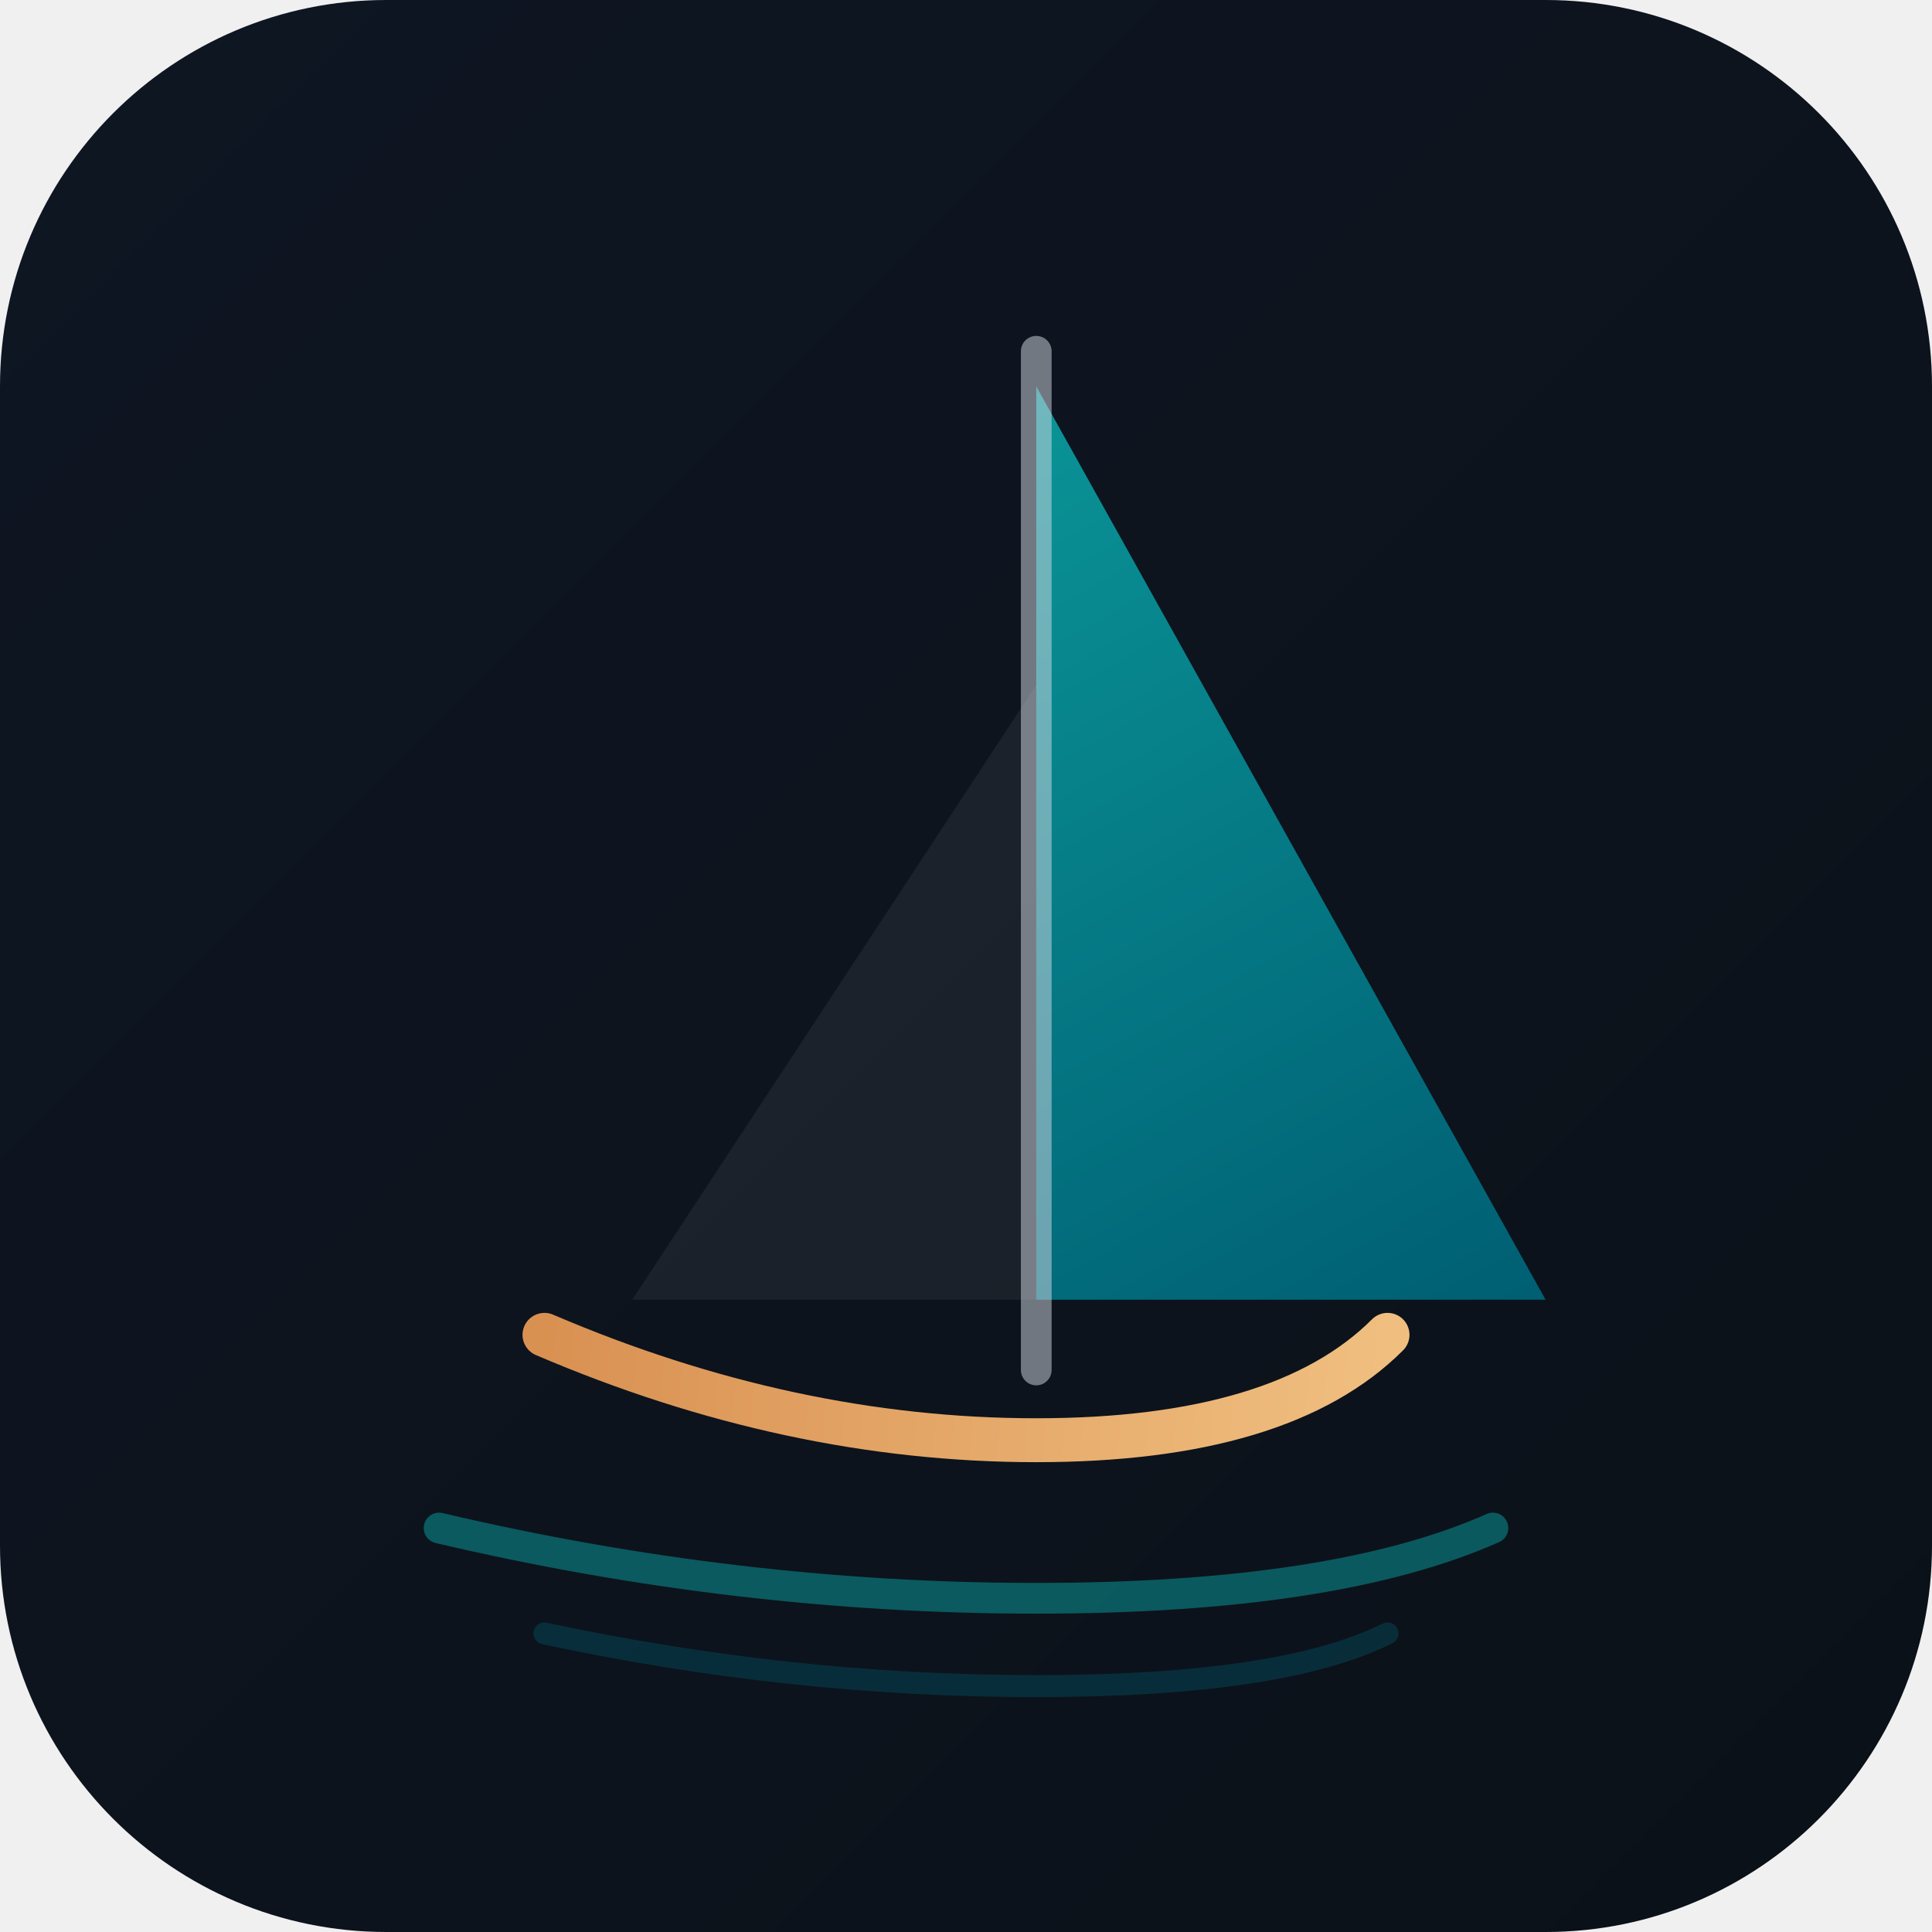
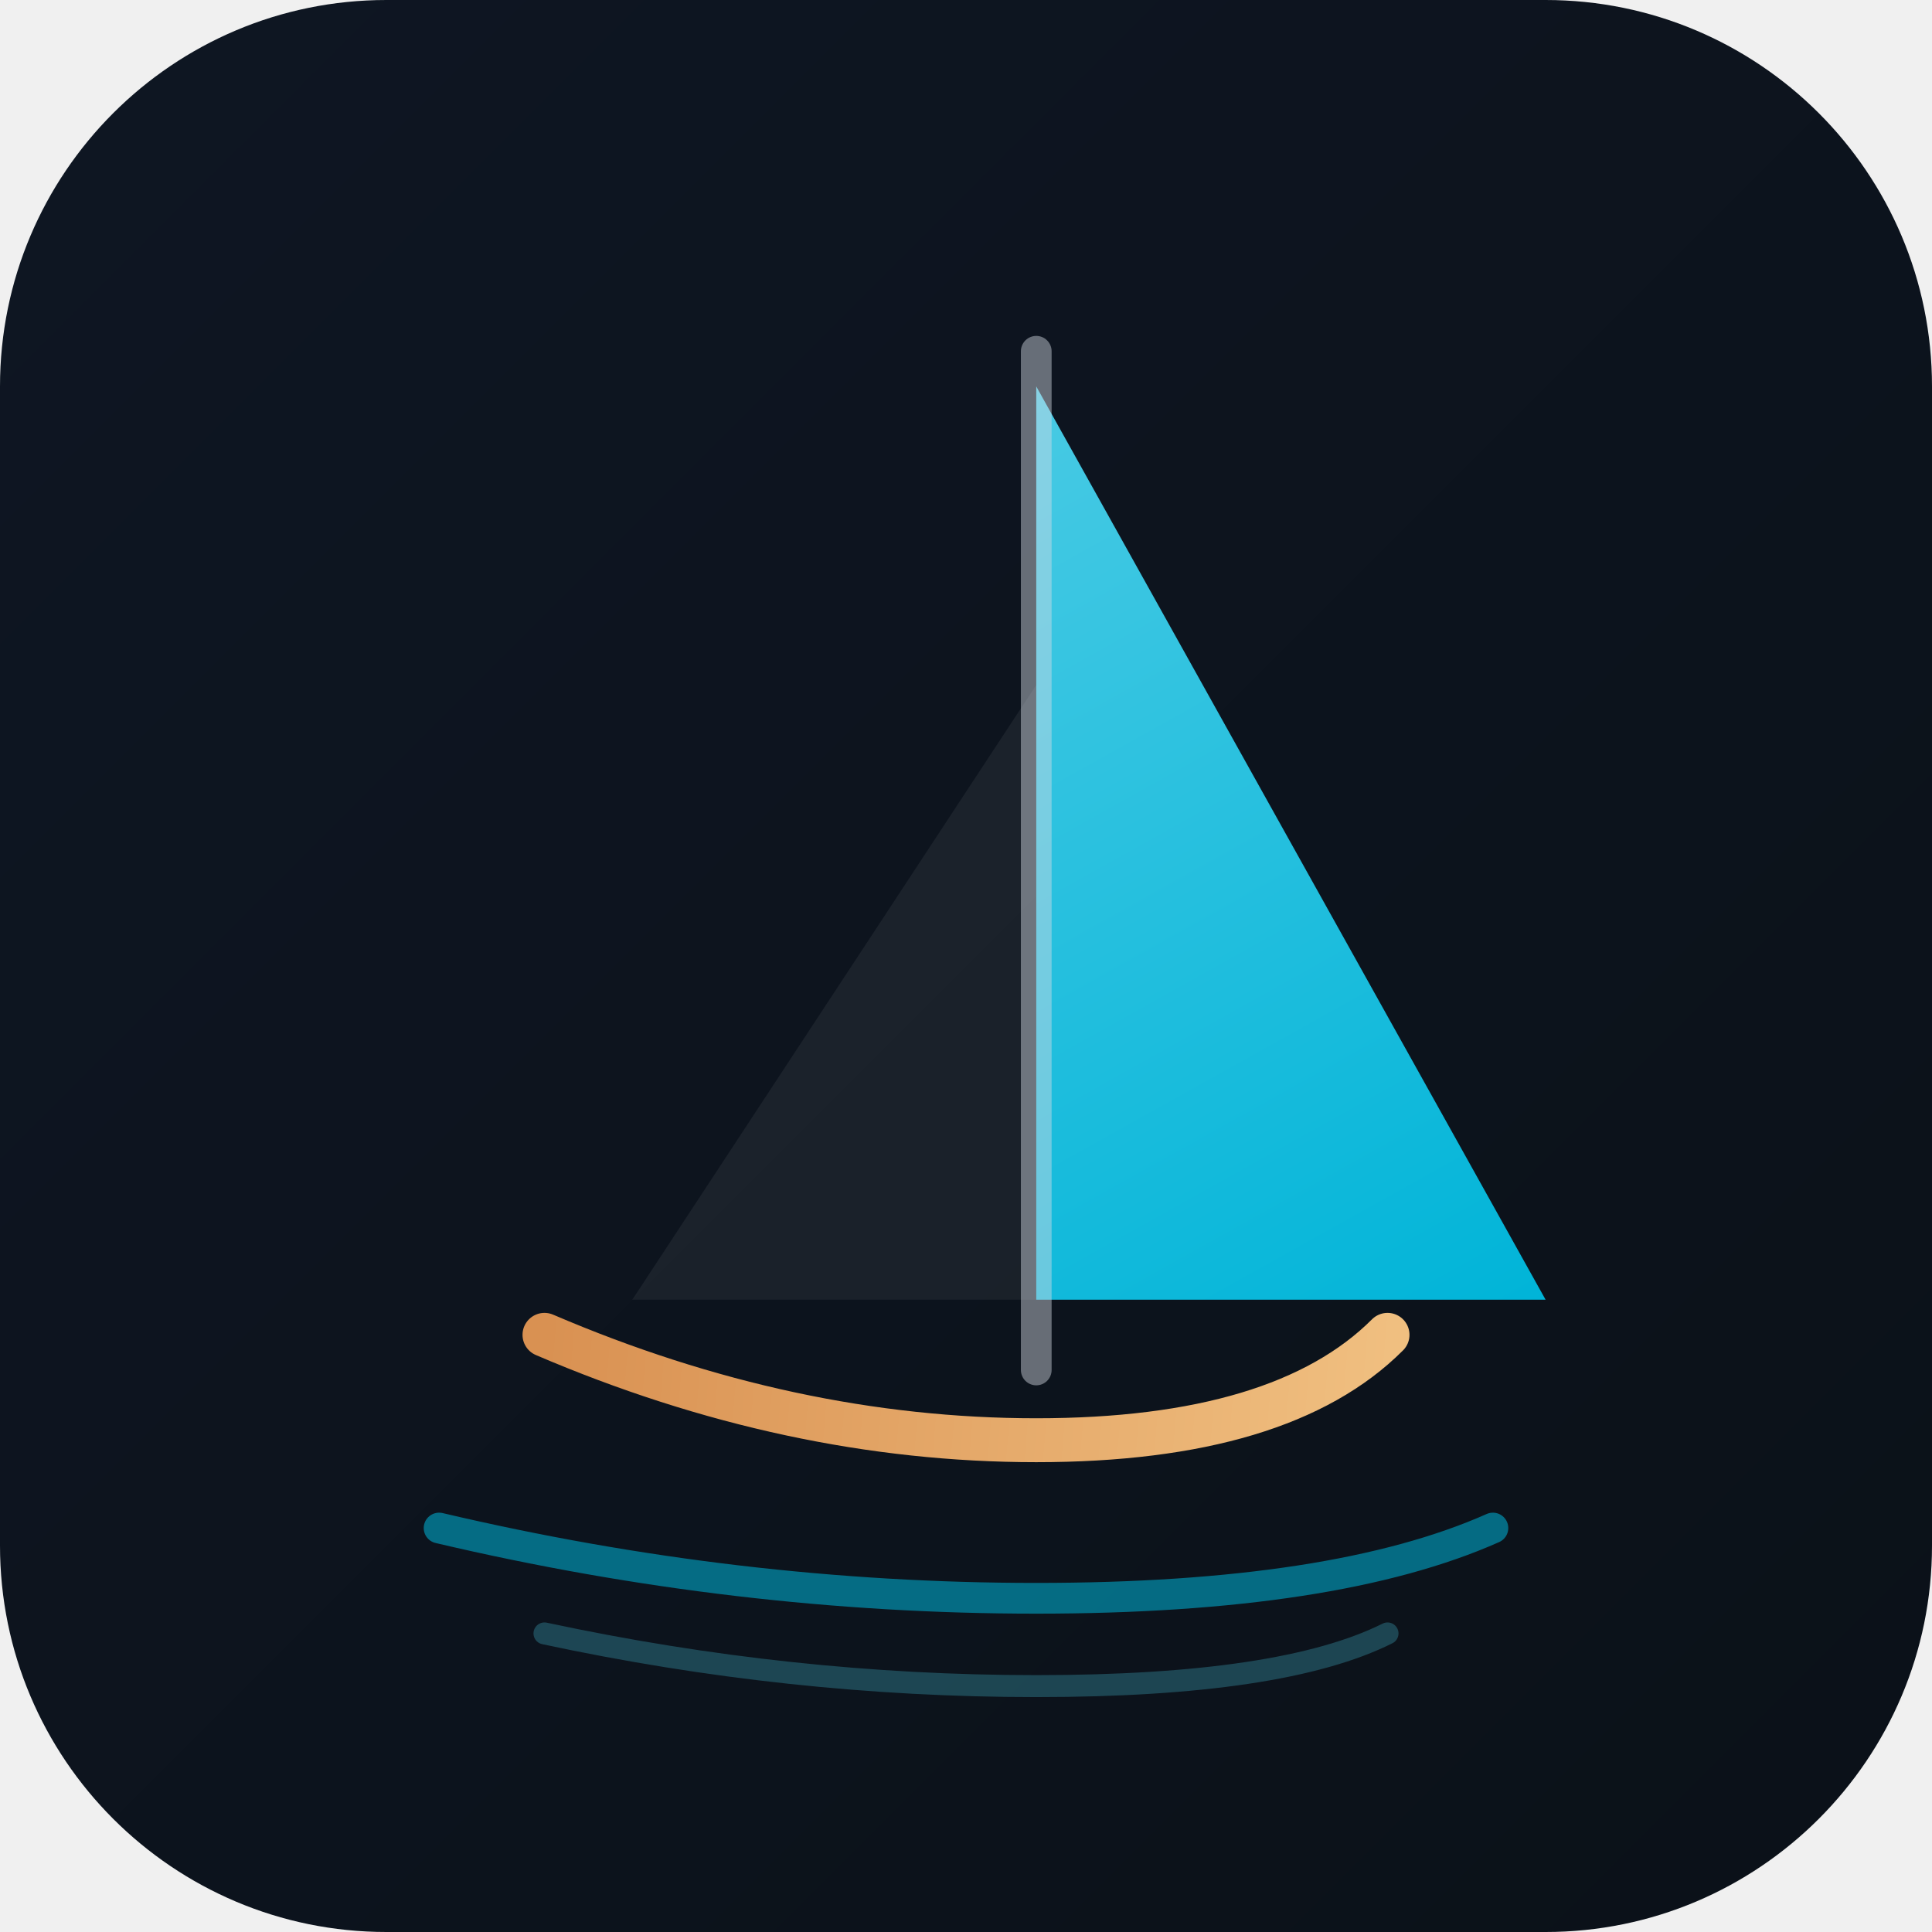
<svg xmlns="http://www.w3.org/2000/svg" width="220" height="220" viewBox="0 0 220 220" fill="none">
  <defs>
    <linearGradient id="bg" x1="0" y1="0" x2="220" y2="220" gradientUnits="userSpaceOnUse">
      <stop offset="0" stop-color="#0e1623" />
      <stop offset="1" stop-color="#0b1118" />
    </linearGradient>
-     <linearGradient id="sail-main" x1="118" y1="46" x2="174" y2="148" gradientUnits="userSpaceOnUse">
-       <stop offset="0" stop-color="#0a9396" />
-       <stop offset="1" stop-color="#005f73" />
+     <linearGradient id="sail-main" x1="118" y1="44" x2="176" y2="148" gradientUnits="userSpaceOnUse">
+       <stop offset="0" stop-color="#48cae4" />
+       <stop offset="1" stop-color="#00b4d8" />
    </linearGradient>
    <linearGradient id="hull-grad" x1="62" y1="154" x2="158" y2="162" gradientUnits="userSpaceOnUse">
      <stop offset="0" stop-color="#d99152" />
      <stop offset="1" stop-color="#f0bf80" />
    </linearGradient>
  </defs>
  <rect width="220" height="220" rx="44" fill="url(#bg)" />
  <path d="M118 78 L118 148 L72 148 Z" fill="#ffffff" fill-opacity="0.06" />
  <path d="M118 44 L118 148 L176 148 Z" fill="url(#sail-main)" />
-   <line x1="118" y1="40" x2="118" y2="156" stroke="#d6dde6" stroke-width="3.5" stroke-linecap="round" stroke-opacity="0.5" />
+   <line x1="118" y1="40" x2="118" y2="156" stroke="#d6dde6" stroke-width="3.5" stroke-linecap="round" stroke-opacity="0.45" />
  <path d="M62 152 Q90 164 118 164 Q146 164 158 152" stroke="url(#hull-grad)" stroke-width="5" stroke-linecap="round" fill="none" />
-   <path d="M50 174 Q84 182 118 182 Q152 182 170 174" stroke="#0a9396" stroke-width="3.5" stroke-linecap="round" fill="none" opacity="0.55" />
-   <path d="M62 186 Q90 192 118 192 Q146 192 158 186" stroke="#005f73" stroke-width="2.5" stroke-linecap="round" fill="none" opacity="0.35" />
+   <path d="M50 174 Q84 182 118 182 Q152 182 170 174" stroke="#00b4d8" stroke-width="3.5" stroke-linecap="round" fill="none" opacity="0.55" />
+   <path d="M62 186 Q90 192 118 192 Q146 192 158 186" stroke="#48cae4" stroke-width="2.5" stroke-linecap="round" fill="none" opacity="0.28" />
</svg>
